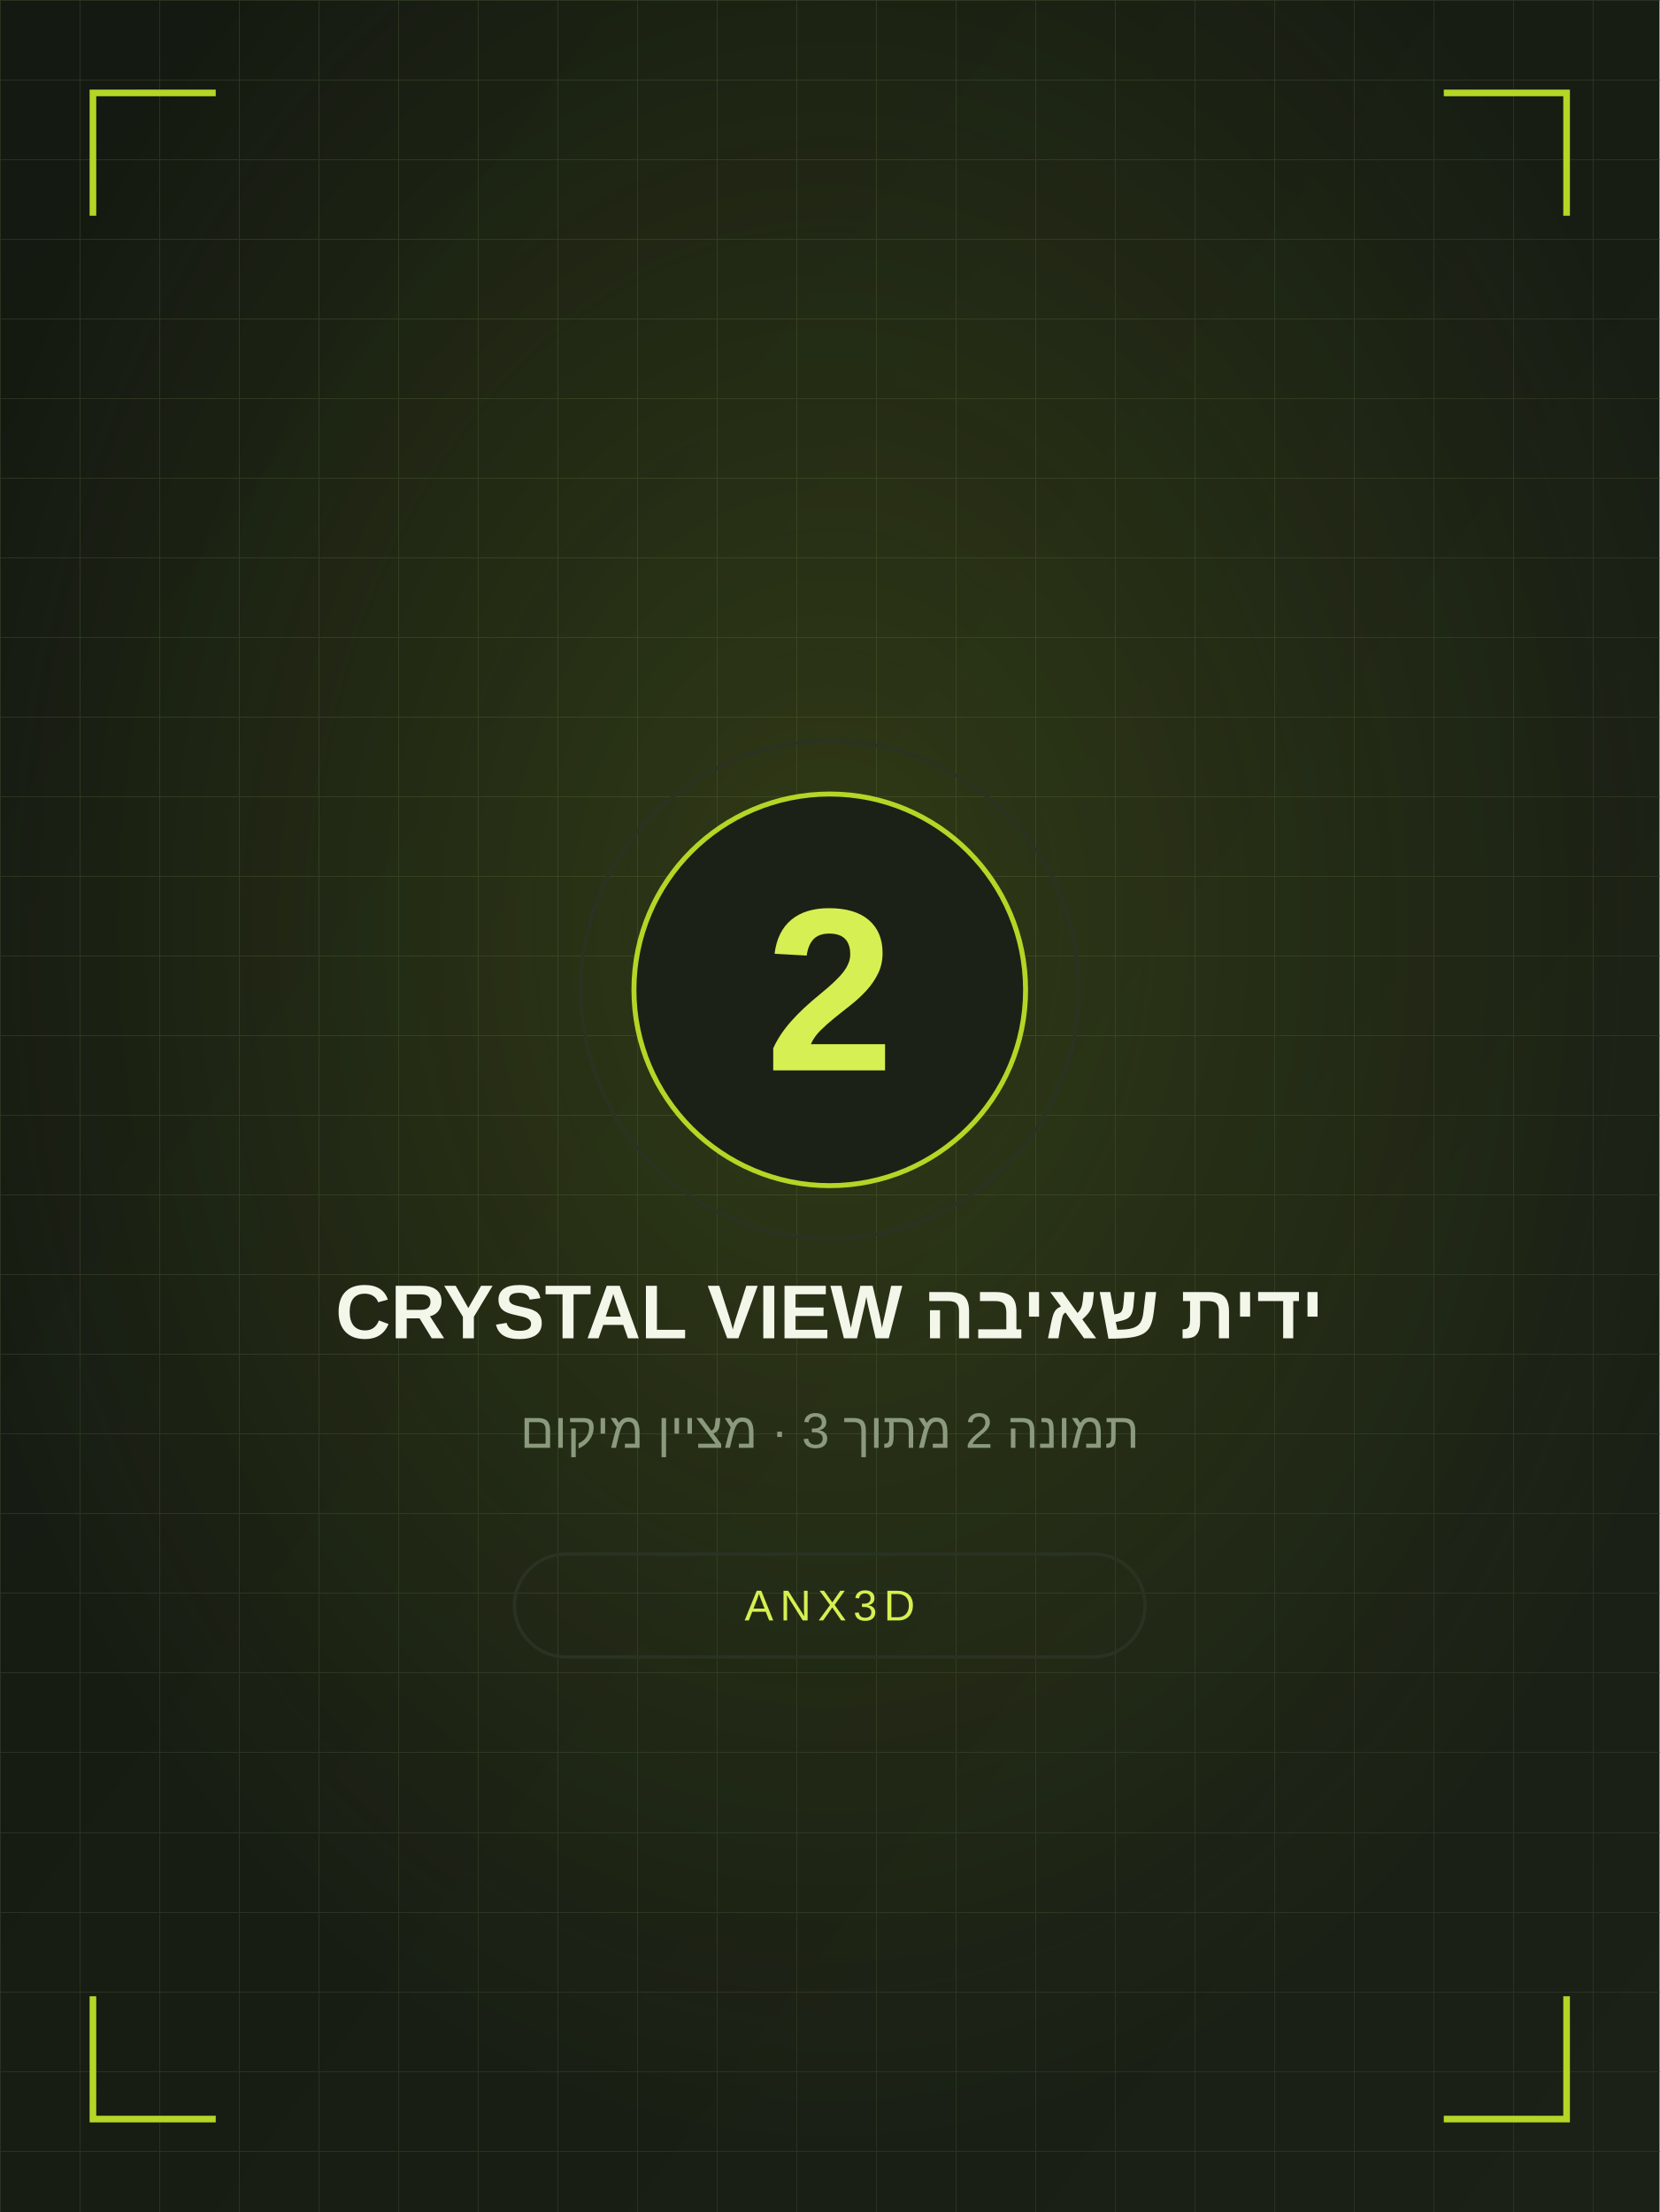
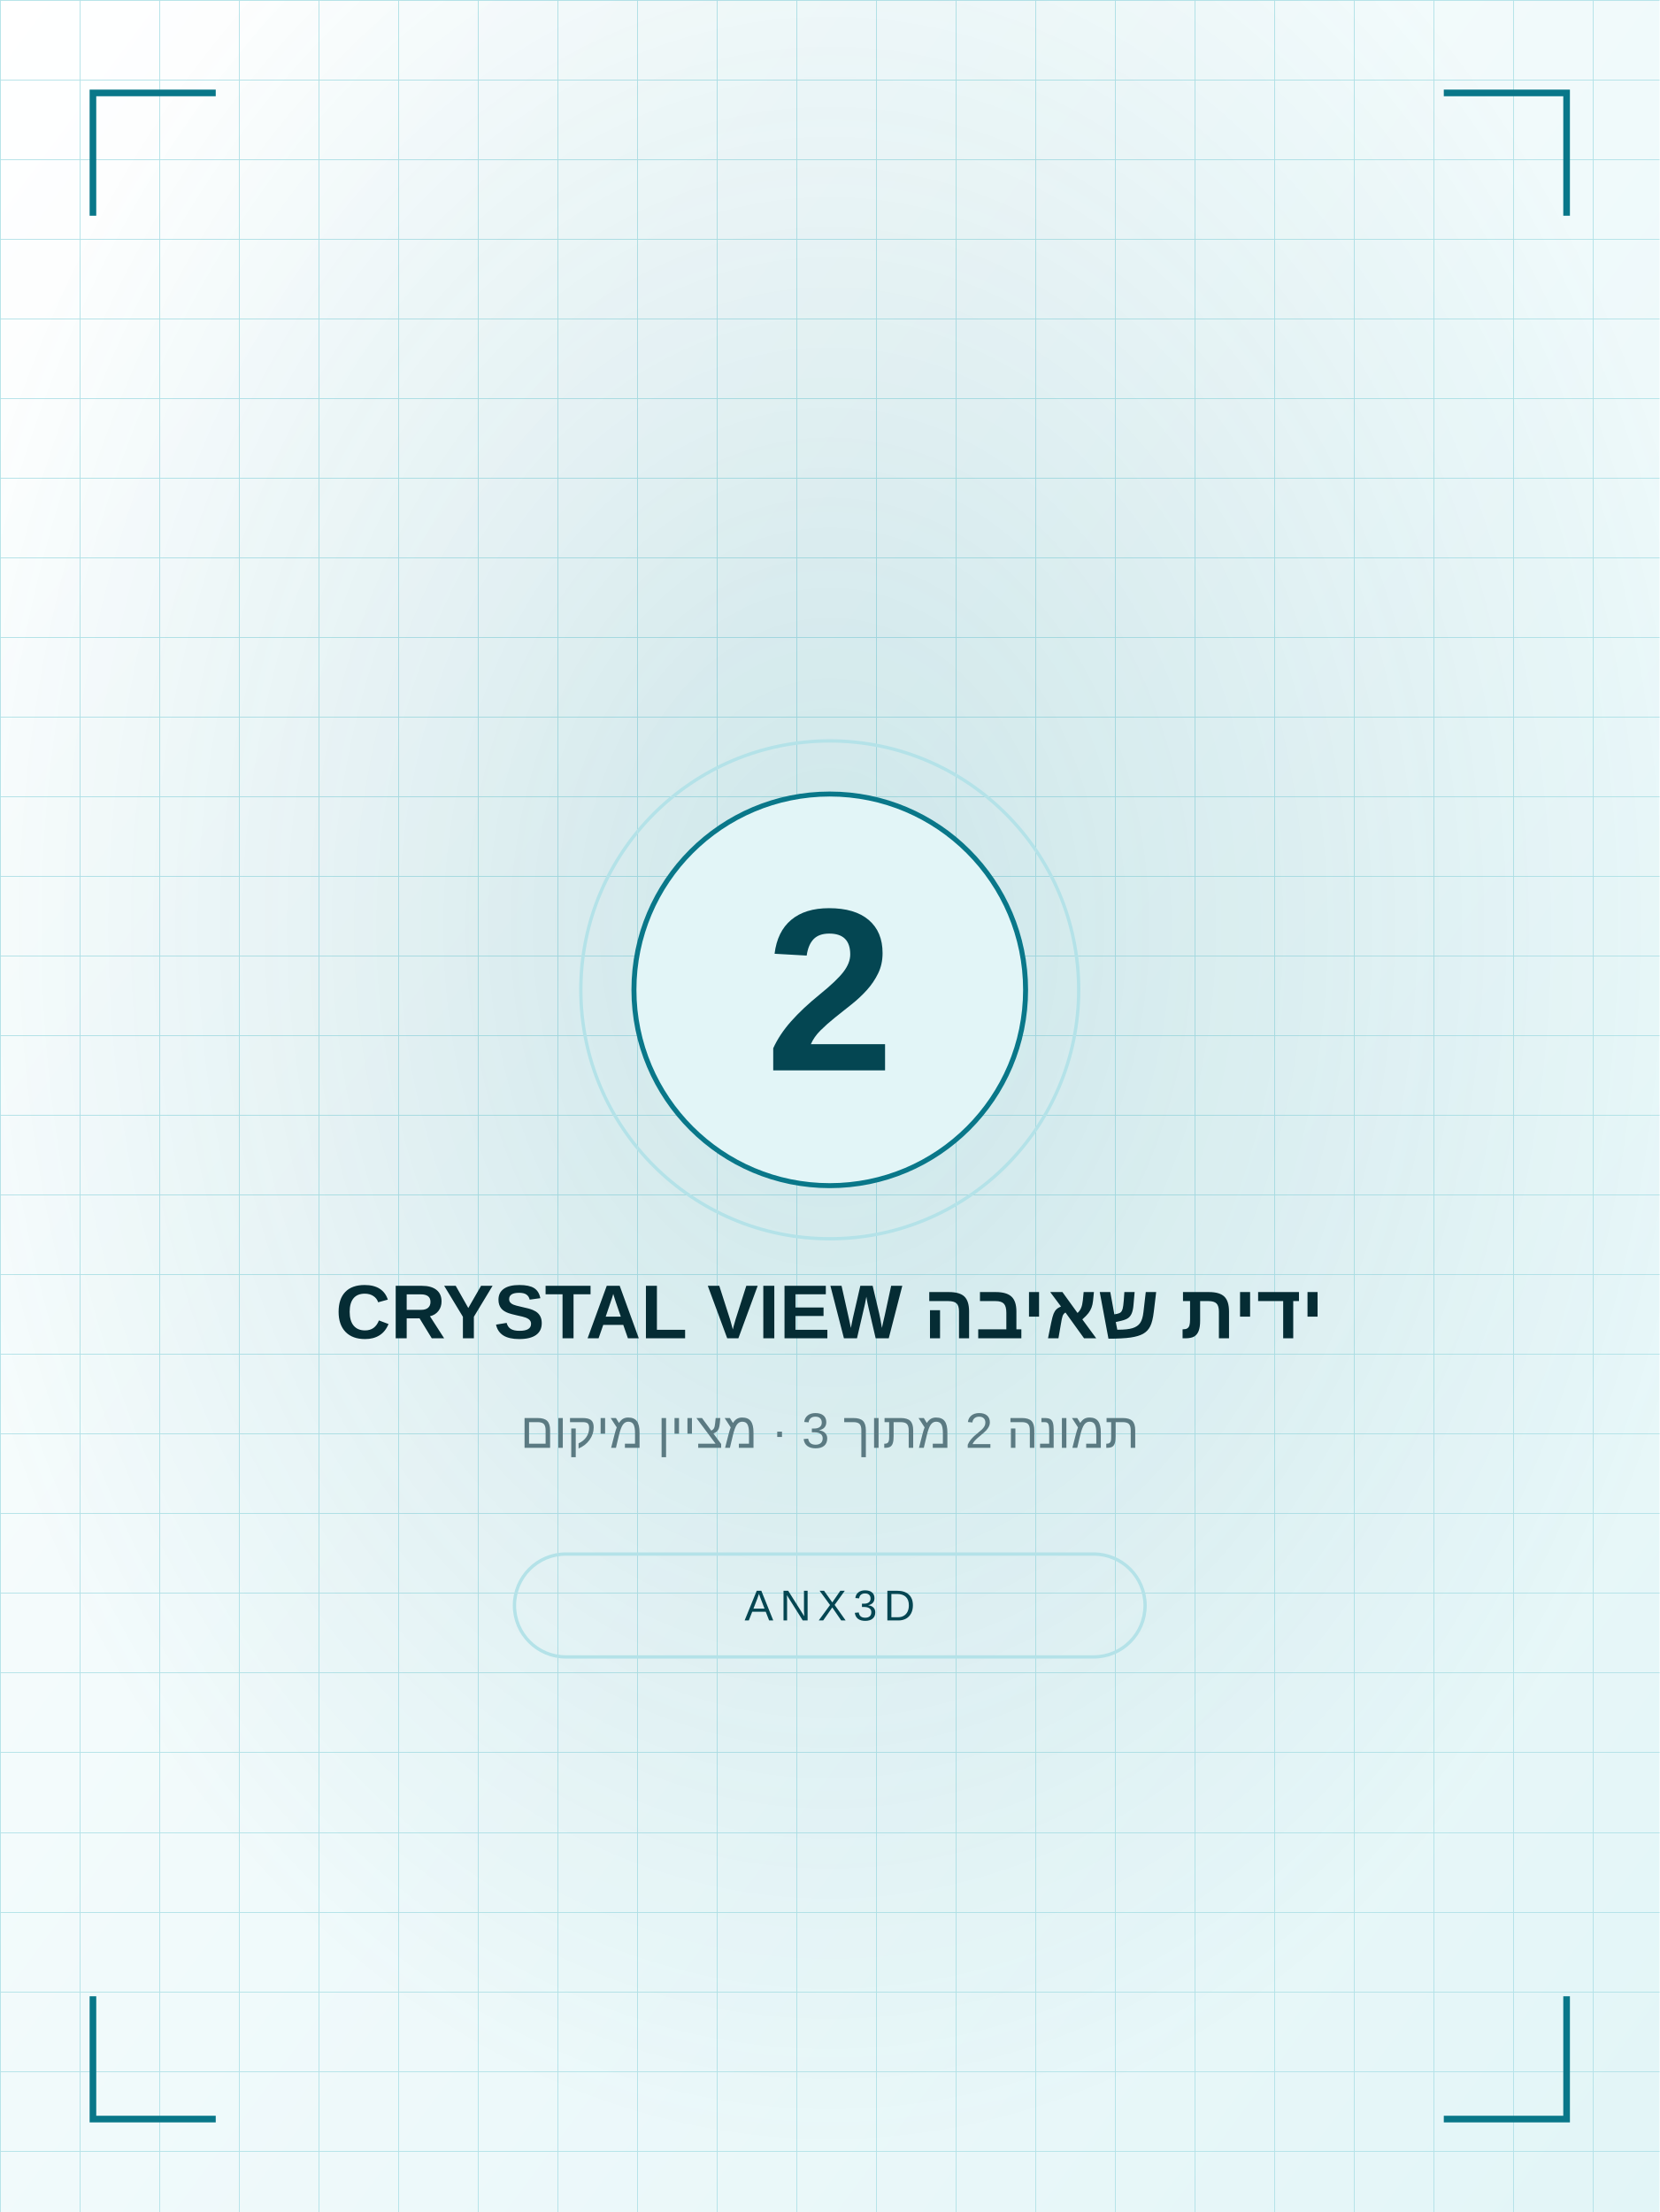
<svg xmlns="http://www.w3.org/2000/svg" width="1000" height="1333" viewBox="0 0 1000 1333" role="img" aria-label="ידית שאיבה CRYSTAL VIEW — תמונה 2 מתוך 3 (מציין מיקום)">
  <defs>
    <linearGradient id="bg" x1="0" y1="0" x2="1" y2="1">
-       <stop offset="0%" stop-color="#141911" />
-       <stop offset="100%" stop-color="#1b2116" />
+       <stop offset="0%" stop-color="#ffffff" />
+       <stop offset="100%" stop-color="#e2f5f7" />
    </linearGradient>
    <pattern id="grid" width="48" height="48" patternUnits="userSpaceOnUse">
-       <path d="M48 0H0V48" fill="none" stroke="#2a3322" stroke-width="1" />
+       <path d="M48 0H0V48" fill="none" stroke="#b4e2e8" stroke-width="1" />
    </pattern>
    <radialGradient id="glow" cx="50%" cy="42%" r="55%">
-       <stop offset="0%" stop-color="#b4d626" stop-opacity="0.16" />
-       <stop offset="100%" stop-color="#b4d626" stop-opacity="0" />
+       <stop offset="0%" stop-color="#097789" stop-opacity="0.16" />
+       <stop offset="100%" stop-color="#097789" stop-opacity="0" />
    </radialGradient>
  </defs>
  <rect width="1000" height="1333" fill="url(#bg)" />
  <rect width="1000" height="1333" fill="url(#grid)" />
  <rect width="1000" height="1333" fill="url(#glow)" />
-   <path d="M56 128V56h72" fill="none" stroke="#b4d626" stroke-width="4" stroke-linecap="square" />
-   <path d="M872 56h72v72" fill="none" stroke="#b4d626" stroke-width="4" stroke-linecap="square" />
-   <path d="M944 1205v72h-72" fill="none" stroke="#b4d626" stroke-width="4" stroke-linecap="square" />
-   <path d="M128 1277H56v-72" fill="none" stroke="#b4d626" stroke-width="4" stroke-linecap="square" />
-   <circle cx="500" cy="596.5" r="150" fill="none" stroke="#2a3322" stroke-width="2" />
-   <circle cx="500" cy="596.5" r="118" fill="#1b2116" stroke="#b4d626" stroke-width="3" />
-   <text x="500" y="596.5" text-anchor="middle" dominant-baseline="central" font-family="Heebo, Arial, sans-serif" font-size="140" font-weight="700" fill="#d6ef52">2</text>
-   <text x="500" y="806.5" text-anchor="middle" direction="rtl" font-family="Heebo, Arial, sans-serif" font-size="46" font-weight="700" fill="#f2f7ea">ידית שאיבה CRYSTAL VIEW</text>
-   <text x="500" y="872.5" text-anchor="middle" direction="rtl" font-family="Heebo, Arial, sans-serif" font-size="30" fill="#8b9a7c">תמונה 2 מתוך 3 · מציין מיקום</text>
-   <rect x="310" y="936.5" width="380" height="62" rx="31" fill="none" stroke="#2a3322" stroke-width="2" />
-   <text x="500" y="967.5" text-anchor="middle" dominant-baseline="central" font-family="Heebo, Arial, sans-serif" font-size="26" letter-spacing="4" fill="#d6ef52">ANX3D</text>
+   <path d="M56 128V56h72" fill="none" stroke="#097789" stroke-width="4" stroke-linecap="square" />
+   <path d="M872 56h72v72" fill="none" stroke="#097789" stroke-width="4" stroke-linecap="square" />
+   <path d="M944 1205v72h-72" fill="none" stroke="#097789" stroke-width="4" stroke-linecap="square" />
+   <path d="M128 1277H56v-72" fill="none" stroke="#097789" stroke-width="4" stroke-linecap="square" />
+   <circle cx="500" cy="596.5" r="150" fill="none" stroke="#b4e2e8" stroke-width="2" />
+   <circle cx="500" cy="596.5" r="118" fill="#e2f5f7" stroke="#097789" stroke-width="3" />
+   <text x="500" y="596.5" text-anchor="middle" dominant-baseline="central" font-family="Heebo, Arial, sans-serif" font-size="140" font-weight="700" fill="#044652">2</text>
+   <text x="500" y="806.5" text-anchor="middle" direction="rtl" font-family="Heebo, Arial, sans-serif" font-size="46" font-weight="700" fill="#052c34">ידית שאיבה CRYSTAL VIEW</text>
+   <text x="500" y="872.5" text-anchor="middle" direction="rtl" font-family="Heebo, Arial, sans-serif" font-size="30" fill="#5b7a82">תמונה 2 מתוך 3 · מציין מיקום</text>
+   <rect x="310" y="936.5" width="380" height="62" rx="31" fill="none" stroke="#b4e2e8" stroke-width="2" />
+   <text x="500" y="967.5" text-anchor="middle" dominant-baseline="central" font-family="Heebo, Arial, sans-serif" font-size="26" letter-spacing="4" fill="#044652">ANX3D</text>
</svg>
